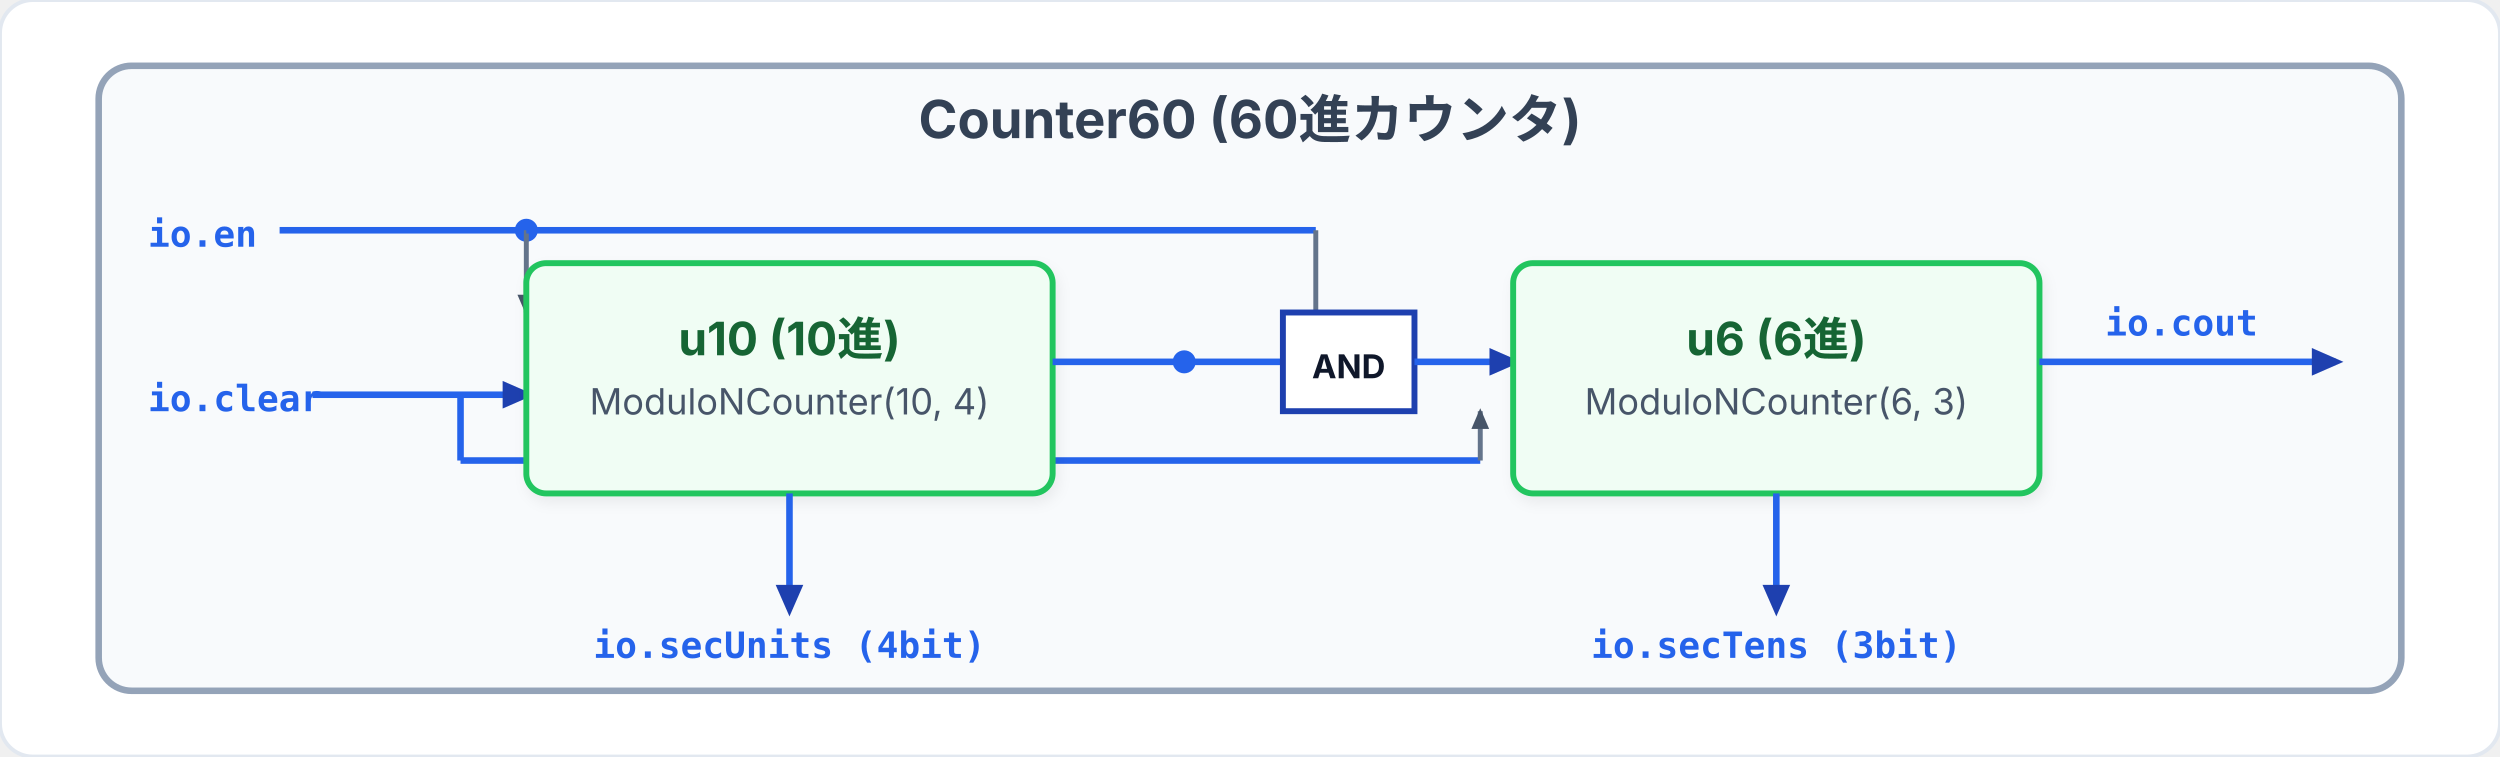
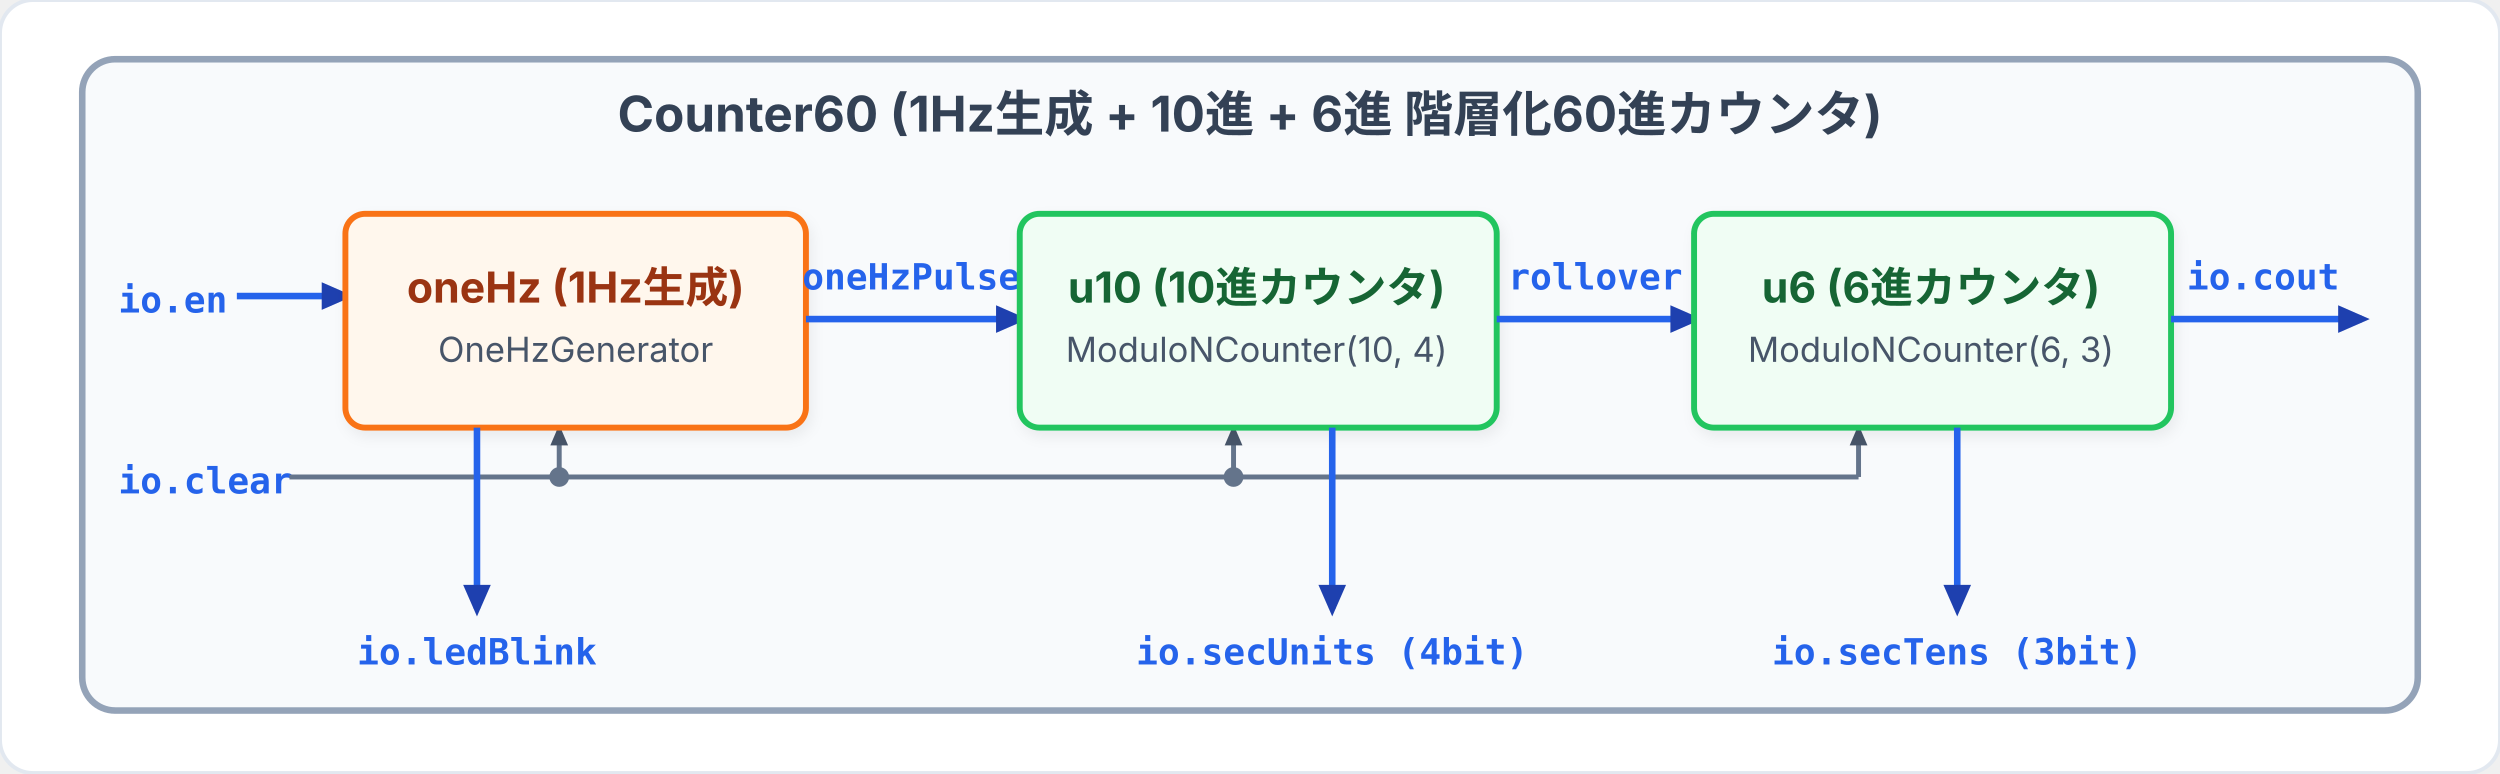
- <svg xmlns="http://www.w3.org/2000/svg" viewBox="0 0 760 230" width="100%" height="100%">
+ <svg xmlns="http://www.w3.org/2000/svg" viewBox="0 0 760 235" width="100%" height="100%">
  <style>
-     .title { font-family: system-ui, -apple-system, sans-serif; font-size: 14px; font-weight: 700; fill: #0f172a; text-anchor: middle; }
-     .subtitle { font-family: system-ui, -apple-system, sans-serif; font-size: 11px; fill: #475569; text-anchor: middle; }
+     .title { font-family: system-ui, -apple-system, sans-serif; font-size: 13px; font-weight: 700; fill: #0f172a; text-anchor: middle; }
+     .subtitle { font-family: system-ui, -apple-system, sans-serif; font-size: 10.5px; fill: #475569; text-anchor: middle; }
    .label { font-family: system-ui, -apple-system, sans-serif; font-size: 12px; font-weight: 600; fill: #1e293b; }
    .wire-label { font-family: 'SF Mono', Consolas, Monaco, monospace; font-size: 11px; fill: #2563eb; font-weight: 600; }
    .wire { stroke: #2563eb; stroke-width: 2; fill: none; }
    .wire-subtle { stroke: #64748b; stroke-width: 1.5; fill: none; }
-     .wire-clk { stroke: #0284c7; stroke-width: 1.5; stroke-dasharray: 4,3; fill: none; }
-     .feedback-wire { stroke: #2563eb; stroke-width: 2.2; fill: none; }
-     .box-comb { fill: #eff6ff; stroke: #3b82f6; stroke-width: 1.8; rx: 8; filter: url(#shadow); }
    .box-seq { fill: #f0fdf4; stroke: #22c55e; stroke-width: 1.8; rx: 6; filter: url(#shadow); }
-     .box-ctrl { fill: #faf5ff; stroke: #a855f7; stroke-width: 1.8; rx: 8; filter: url(#shadow); }
-     .box-mem { fill: #fff7ed; stroke: #f97316; stroke-width: 1.8; rx: 8; filter: url(#shadow); }
-     .box-bad { fill: #fef2f2; stroke: #ef4444; stroke-width: 1.8; rx: 8; }
-     .gate { fill: #ffffff; stroke: #1e40af; stroke-width: 1.8; }
+     .box-mem { fill: #fff7ed; stroke: #f97316; stroke-width: 1.8; rx: 6; filter: url(#shadow); }
  </style>
  <defs>
    <marker id="arrow" viewBox="0 0 10 10" refX="6" refY="5" markerWidth="6" markerHeight="6" orient="auto">
      <path d="M 0 1.5 L 8 5 L 0 8.5 z" fill="#1e40af" />
    </marker>
    <marker id="arrow-subtle" viewBox="0 0 10 10" refX="6" refY="5" markerWidth="6" markerHeight="6" orient="auto">
      <path d="M 0 2 L 7 5 L 0 8 z" fill="#475569" />
    </marker>
-     <marker id="arrow-red" viewBox="0 0 10 10" refX="6" refY="5" markerWidth="6" markerHeight="6" orient="auto">
-       <path d="M 0 1.5 L 8 5 L 0 8.5 z" fill="#dc2626" />
-     </marker>
-     <marker id="arrow-green" viewBox="0 0 10 10" refX="6" refY="5" markerWidth="6" markerHeight="6" orient="auto">
-       <path d="M 0 1.5 L 8 5 L 0 8.5 z" fill="#16a34a" />
-     </marker>
    <filter id="shadow" x="-3%" y="-6%" width="106%" height="116%" filterUnits="userSpaceOnUse">
      <feDropShadow dx="1" dy="2" stdDeviation="2" flood-color="#0f172a" flood-opacity="0.06" />
    </filter>
  </defs>
-   <rect width="760" height="230" fill="#ffffff" rx="10" stroke="#e2e8f0" stroke-width="1.2" />
-   <rect x="30" y="20" width="700" height="190" fill="#f8fafc" stroke="#94a3b8" stroke-width="2" rx="10" />
-   <text x="380" y="42" class="title" style="font-size:16px; fill:#334155;">Counter60 (60進カウンタ)</text>
-   <text x="45" y="75" class="wire-label">io.en</text>
-   <line x1="85" y1="70" x2="160" y2="70" class="wire" />
-   <circle cx="160" cy="70" r="3.5" fill="#2563eb" />
-   <line x1="160" y1="70" x2="160" y2="95" class="wire-subtle" marker-end="url(#arrow-subtle)" />
-   <line x1="160" y1="70" x2="400" y2="70" class="wire" />
-   <line x1="400" y1="70" x2="400" y2="105" class="wire-subtle" marker-end="url(#arrow-subtle)" />
-   <text x="45" y="125" class="wire-label">io.clear</text>
-   <line x1="95" y1="120" x2="160" y2="120" class="wire" marker-end="url(#arrow)" />
-   <line x1="140" y1="120" x2="140" y2="140" class="wire" />
-   <line x1="140" y1="140" x2="450" y2="140" class="wire" />
-   <line x1="450" y1="140" x2="450" y2="125" class="wire-subtle" marker-end="url(#arrow-subtle)" />
-   <rect x="160" y="80" width="160" height="70" class="box-seq" />
-   <text x="240" y="108" class="title" style="fill:#166534;">u10 (10進)</text>
-   <text x="240" y="126" class="subtitle">ModuloNCounter(10, 4)</text>
-   <line x1="320" y1="110" x2="400" y2="110" class="wire" />
-   <circle cx="360" cy="110" r="3.5" fill="#2563eb" />
-   <rect x="390" y="95" width="40" height="30" class="gate" />
-   <text x="410" y="115" class="title" style="font-size:10px;">AND</text>
-   <line x1="430" y1="110" x2="460" y2="110" class="wire" marker-end="url(#arrow)" />
-   <rect x="460" y="80" width="160" height="70" class="box-seq" />
-   <text x="540" y="108" class="title" style="fill:#166534;">u6 (6進)</text>
-   <text x="540" y="126" class="subtitle">ModuloNCounter(6, 3)</text>
-   <line x1="240" y1="150" x2="240" y2="185" class="wire" marker-end="url(#arrow)" />
-   <text x="240" y="200" class="wire-label" text-anchor="middle">io.secUnits (4bit)</text>
-   <line x1="540" y1="150" x2="540" y2="185" class="wire" marker-end="url(#arrow)" />
-   <text x="540" y="200" class="wire-label" text-anchor="middle">io.secTens (3bit)</text>
-   <path d="M 620,110 L 660,110 L 660,110 L 710,110" class="wire" marker-end="url(#arrow)" />
-   <text x="640" y="102" class="wire-label">io.cout</text>
+   <rect width="760" height="235" fill="#ffffff" rx="10" stroke="#e2e8f0" stroke-width="1.2" />
+   <rect x="25" y="18" width="710" height="198" fill="#f8fafc" stroke="#94a3b8" stroke-width="2" rx="10" />
+   <text x="380" y="40" class="title" style="font-size:15px; fill:#334155;">Counter60 (1Hz生成 + 10進 + 6進 階層化60進カウンタ)</text>
+   <text x="36" y="95" class="wire-label">io.en</text>
+   <line x1="72" y1="90" x2="105" y2="90" class="wire" marker-end="url(#arrow)" />
+   <text x="36" y="150" class="wire-label">io.clear</text>
+   <line x1="88" y1="145" x2="565" y2="145" class="wire-subtle" />
+   <circle cx="170" cy="145" r="3" fill="#64748b" />
+   <line x1="170" y1="145" x2="170" y2="130" class="wire-subtle" marker-end="url(#arrow-subtle)" />
+   <circle cx="375" cy="145" r="3" fill="#64748b" />
+   <line x1="375" y1="145" x2="375" y2="130" class="wire-subtle" marker-end="url(#arrow-subtle)" />
+   <line x1="565" y1="145" x2="565" y2="130" class="wire-subtle" marker-end="url(#arrow-subtle)" />
+   <rect x="105" y="65" width="140" height="65" class="box-mem" />
+   <text x="175" y="92" class="title" style="fill:#9a3412;">oneHz (1Hz生成)</text>
+   <text x="175" y="110" class="subtitle">OneHzGenerator</text>
+   <line x1="245" y1="97" x2="310" y2="97" class="wire" marker-end="url(#arrow)" />
+   <text x="277" y="88" class="wire-label" text-anchor="middle">oneHzPulse</text>
+   <rect x="310" y="65" width="145" height="65" class="box-seq" />
+   <text x="382" y="92" class="title" style="fill:#166534;">u10 (10進カウンタ)</text>
+   <text x="382" y="110" class="subtitle">ModuloNCounter(10, 4)</text>
+   <line x1="455" y1="97" x2="515" y2="97" class="wire" marker-end="url(#arrow)" />
+   <text x="485" y="88" class="wire-label" text-anchor="middle">rollover</text>
+   <rect x="515" y="65" width="145" height="65" class="box-seq" />
+   <text x="587" y="92" class="title" style="fill:#166534;">u6 (6進カウンタ)</text>
+   <text x="587" y="110" class="subtitle">ModuloNCounter(6, 3)</text>
+   <line x1="145" y1="130" x2="145" y2="185" class="wire" marker-end="url(#arrow)" />
+   <text x="145" y="202" class="wire-label" text-anchor="middle">io.ledBlink</text>
+   <line x1="405" y1="130" x2="405" y2="185" class="wire" marker-end="url(#arrow)" />
+   <text x="405" y="202" class="wire-label" text-anchor="middle">io.secUnits (4bit)</text>
+   <line x1="595" y1="130" x2="595" y2="185" class="wire" marker-end="url(#arrow)" />
+   <text x="595" y="202" class="wire-label" text-anchor="middle">io.secTens (3bit)</text>
+   <line x1="660" y1="97" x2="718" y2="97" class="wire" marker-end="url(#arrow)" />
+   <text x="688" y="88" class="wire-label" text-anchor="middle">io.cout</text>
</svg>
